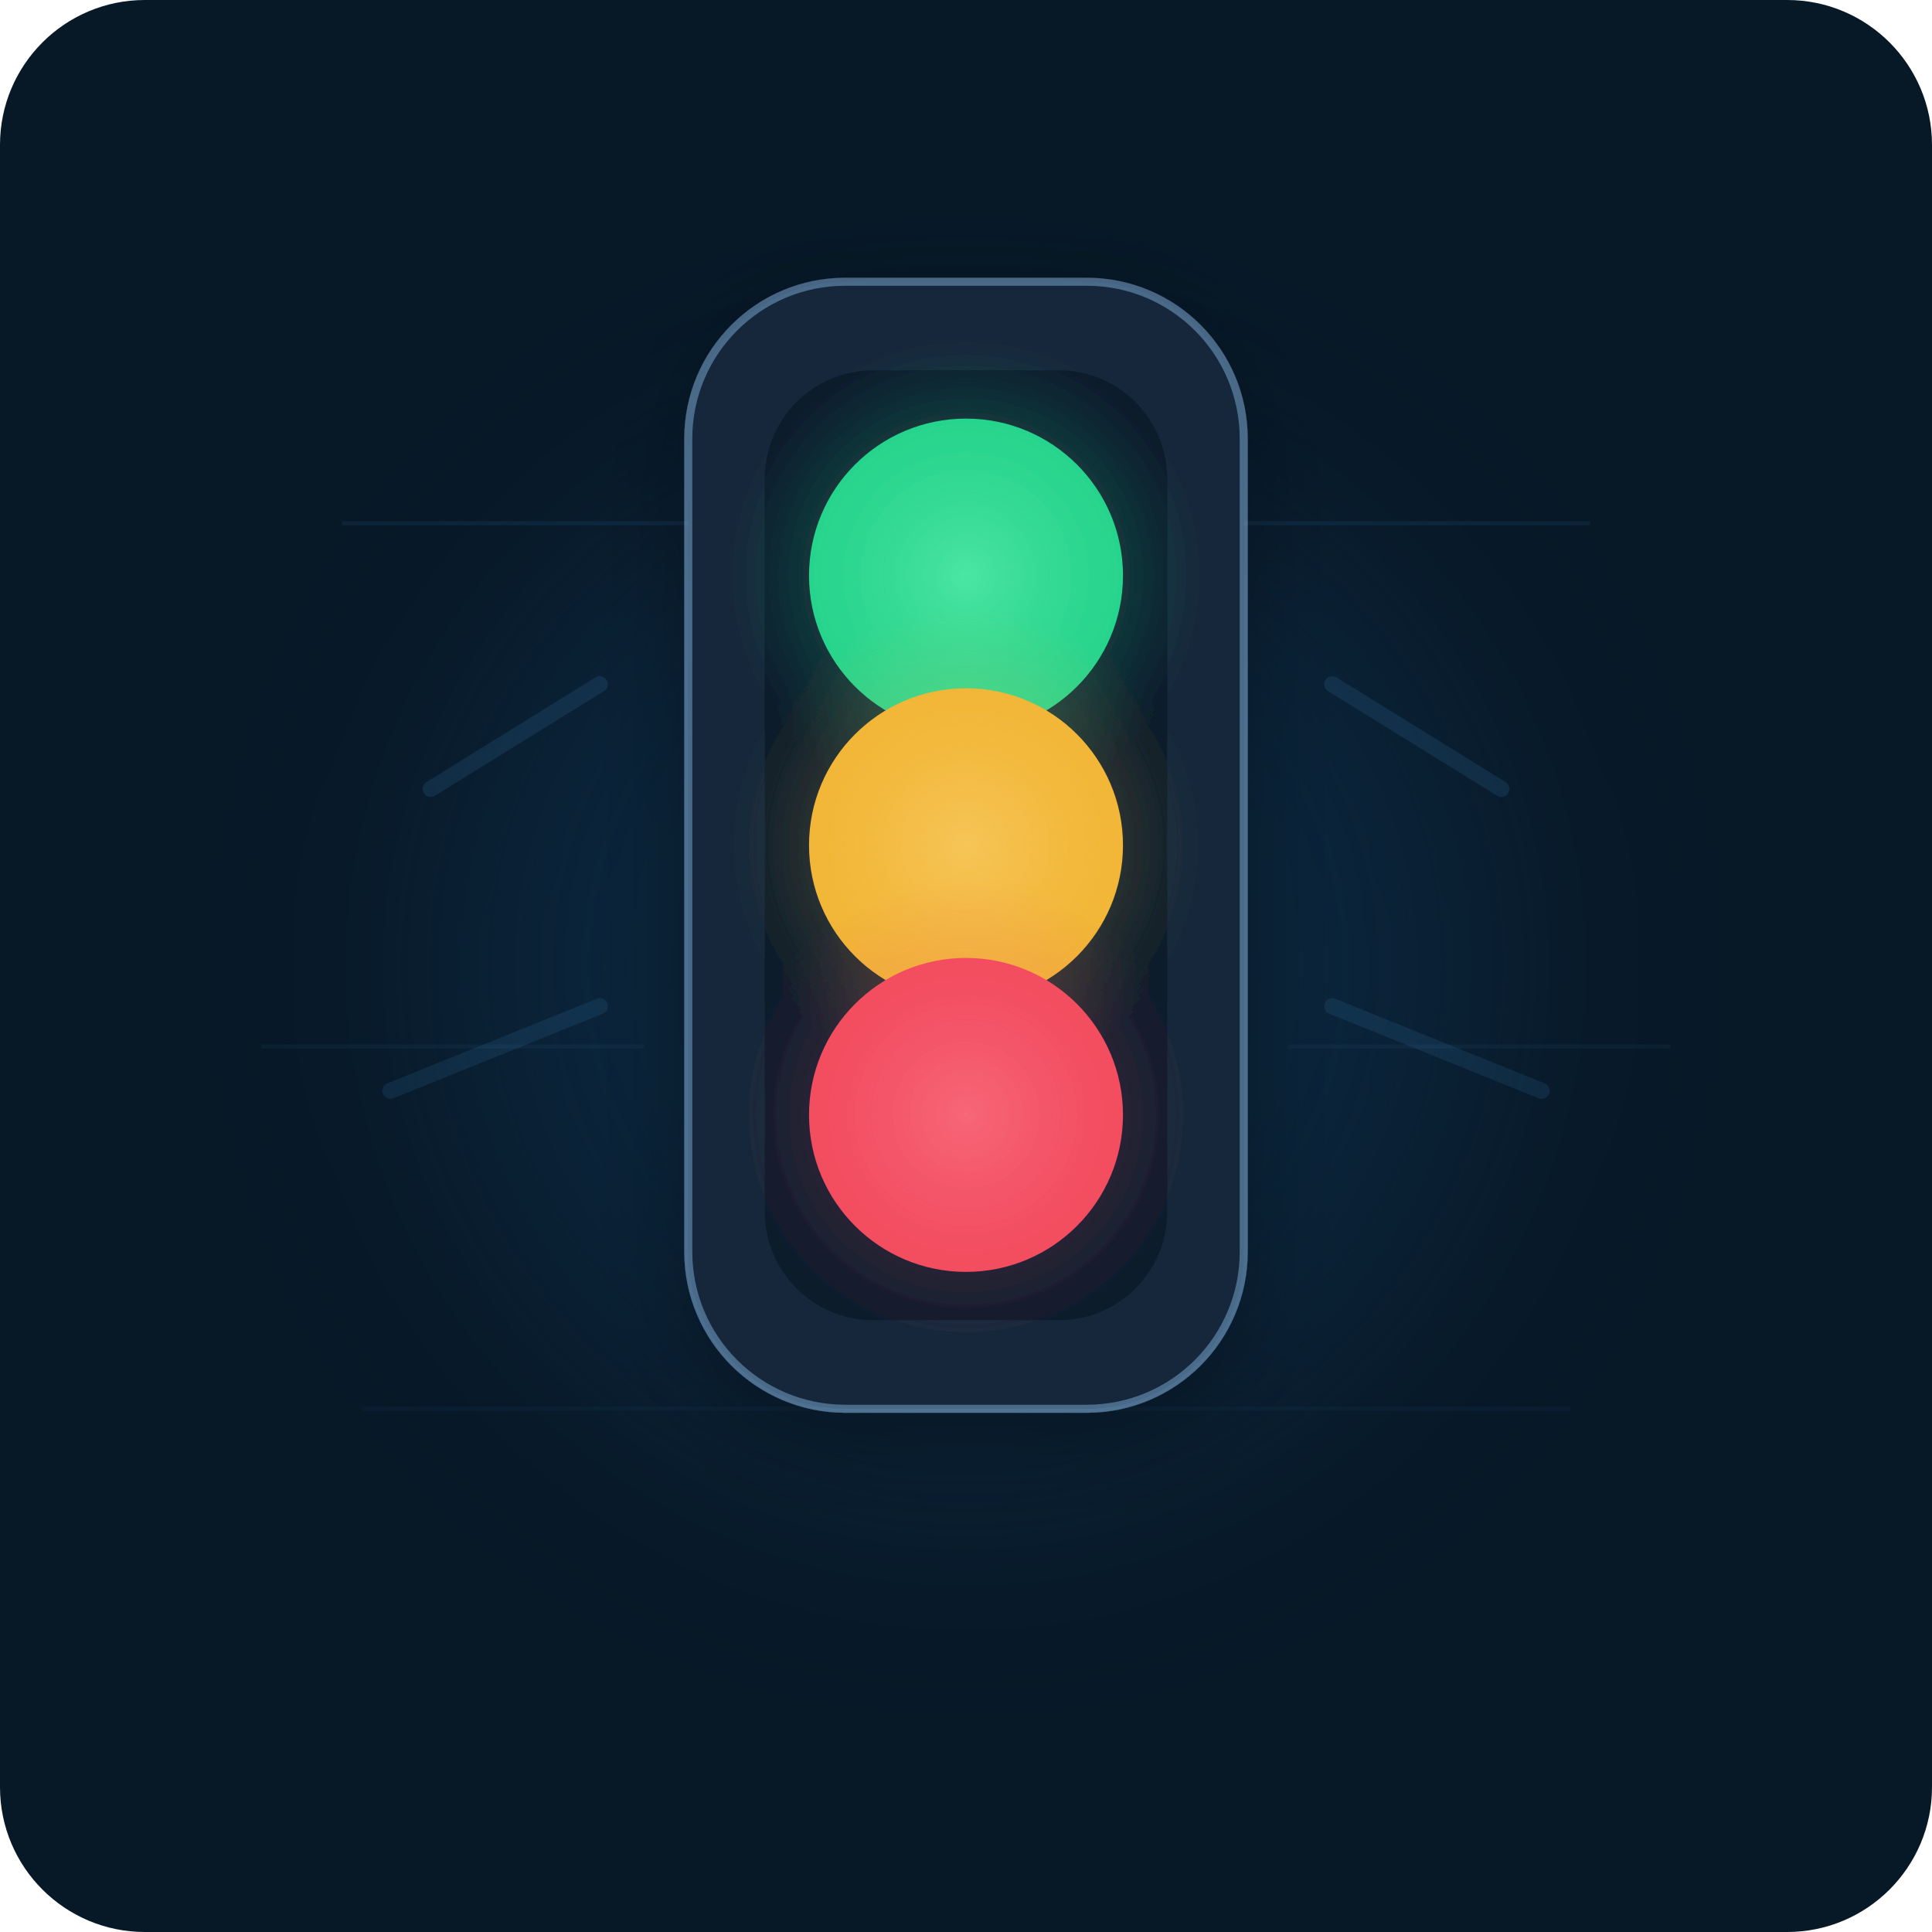
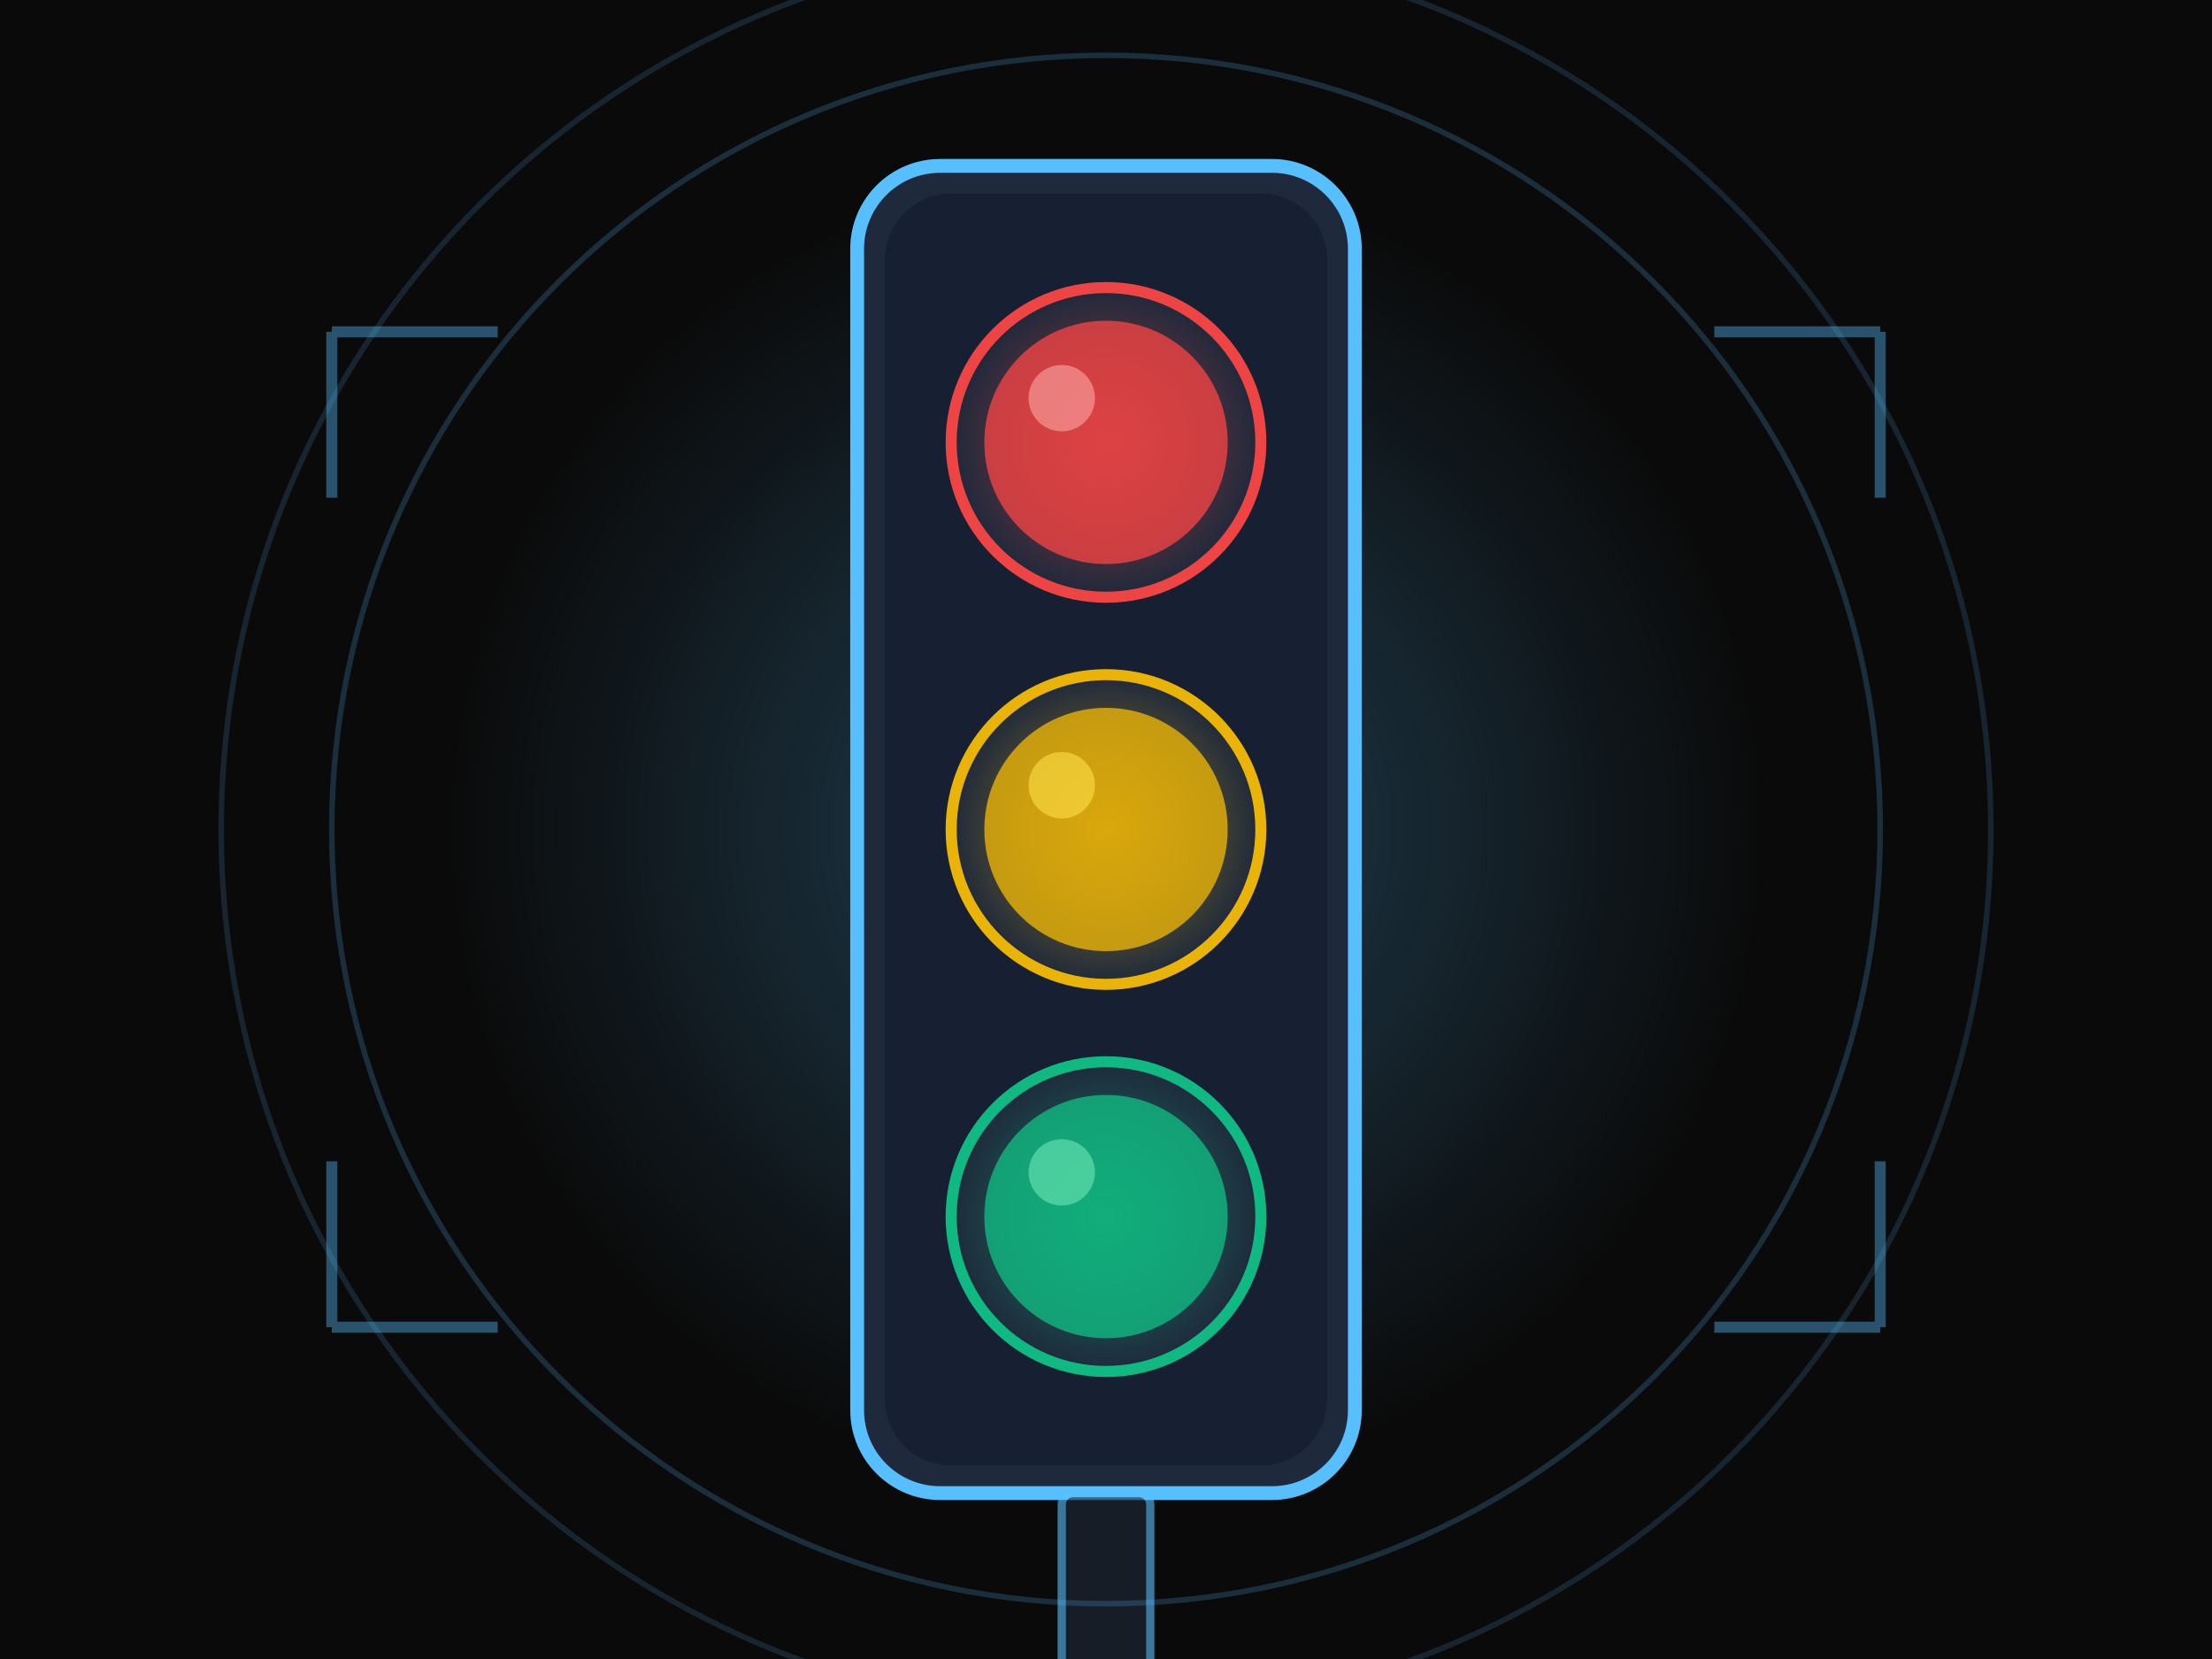
- <svg xmlns="http://www.w3.org/2000/svg" width="960" height="960" viewBox="0 0 960 960" fill="none">
-   <rect width="960" height="960" rx="72" fill="#071827" />
-   <g opacity="0.45" filter="url(#blurA)">
-     <circle cx="480" cy="480" r="260" fill="#103555" />
-   </g>
-   <g opacity="0.3">
-     <path d="M170 260H790" stroke="#5CB5FF" stroke-opacity="0.25" stroke-width="2" />
-     <path d="M130 520H320" stroke="#5CB5FF" stroke-opacity="0.16" stroke-width="2" />
-     <path d="M640 520H830" stroke="#5CB5FF" stroke-opacity="0.16" stroke-width="2" />
-     <path d="M180 700H780" stroke="#5CB5FF" stroke-opacity="0.12" stroke-width="2" />
-   </g>
-   <g filter="url(#shadow)">
-     <rect x="342" y="140" width="276" height="560" rx="78" fill="#13273A" stroke="#9ED1FF" stroke-opacity="0.4" stroke-width="4" />
-     <rect x="380" y="184" width="200" height="472" rx="54" fill="#0A1B2B" />
-     <circle cx="480" cy="286" r="78" fill="#23D28A" />
-     <circle cx="480" cy="286" r="118" fill="url(#greenGlow)" fill-opacity="0.42" />
-     <circle cx="480" cy="420" r="78" fill="#F1B432" />
-     <circle cx="480" cy="420" r="118" fill="url(#yellowGlow)" fill-opacity="0.36" />
-     <circle cx="480" cy="554" r="78" fill="#F2495C" />
-     <circle cx="480" cy="554" r="118" fill="url(#redGlow)" fill-opacity="0.36" />
-   </g>
-   <g opacity="0.7">
-     <path d="M298 340L214 392" stroke="#5CB5FF" stroke-opacity="0.16" stroke-width="8" stroke-linecap="round" />
-     <path d="M662 340L746 392" stroke="#5CB5FF" stroke-opacity="0.16" stroke-width="8" stroke-linecap="round" />
-     <path d="M298 500L194 542" stroke="#5CB5FF" stroke-opacity="0.14" stroke-width="8" stroke-linecap="round" />
-     <path d="M662 500L766 542" stroke="#5CB5FF" stroke-opacity="0.14" stroke-width="8" stroke-linecap="round" />
-   </g>
+ <svg xmlns="http://www.w3.org/2000/svg" viewBox="0 0 400 300" fill="none">
+   <style>
+     @keyframes pulse {
+       0%, 100% { opacity: 0.3; }
+       50% { opacity: 0.6; }
+     }
+     @keyframes lightChange {
+       0% { fill: #ef4444; opacity: 0.8; }
+       33% { fill: #eab308; opacity: 0.8; }
+       66% { fill: #10b981; opacity: 0.8; }
+       100% { fill: #ef4444; opacity: 0.8; }
+     }
+     @keyframes glowRed {
+       0%, 100% { opacity: 0.2; }
+       16% { opacity: 0.6; }
+       33%, 100% { opacity: 0.2; }
+     }
+     @keyframes glowYellow {
+       0%, 33% { opacity: 0.2; }
+       50% { opacity: 0.6; }
+       66%, 100% { opacity: 0.2; }
+     }
+     @keyframes glowGreen {
+       0%, 66% { opacity: 0.2; }
+       83% { opacity: 0.6; }
+       100% { opacity: 0.2; }
+     }
+     .bg-glow { animation: pulse 3s ease-in-out infinite; }
+     .light-red { animation: glowRed 6s ease-in-out infinite; }
+     .light-yellow { animation: glowYellow 6s ease-in-out infinite; }
+     .light-green { animation: glowGreen 6s ease-in-out infinite; }
+   </style>
+   <rect width="400" height="300" fill="#0a0a0a" />
  <defs>
-     <filter id="blurA" x="100" y="100" width="760" height="760" filterUnits="userSpaceOnUse" color-interpolation-filters="sRGB">
-       <feGaussianBlur stdDeviation="60" />
-     </filter>
-     <filter id="shadow" x="286" y="104" width="388" height="652" filterUnits="userSpaceOnUse" color-interpolation-filters="sRGB">
-       <feDropShadow dx="0" dy="12" stdDeviation="24" flood-color="#000000" flood-opacity="0.35" />
-     </filter>
-     <radialGradient id="greenGlow" cx="0" cy="0" r="1" gradientUnits="userSpaceOnUse" gradientTransform="translate(480 286) rotate(90) scale(118)">
-       <stop stop-color="#81FFC4" />
-       <stop offset="1" stop-color="#23D28A" stop-opacity="0" />
+     <radialGradient id="trafficGlow" cx="50%" cy="50%">
+       <stop offset="0%" style="stop-color:#58bfff;stop-opacity:0.3" />
+       <stop offset="100%" style="stop-color:#58bfff;stop-opacity:0" />
    </radialGradient>
-     <radialGradient id="yellowGlow" cx="0" cy="0" r="1" gradientUnits="userSpaceOnUse" gradientTransform="translate(480 420) rotate(90) scale(118)">
-       <stop stop-color="#FFE49A" />
-       <stop offset="1" stop-color="#F1B432" stop-opacity="0" />
+     <radialGradient id="redGlow" cx="50%" cy="50%">
+       <stop offset="0%" style="stop-color:#ef4444;stop-opacity:0.6" />
+       <stop offset="100%" style="stop-color:#ef4444;stop-opacity:0" />
    </radialGradient>
-     <radialGradient id="redGlow" cx="0" cy="0" r="1" gradientUnits="userSpaceOnUse" gradientTransform="translate(480 554) rotate(90) scale(118)">
-       <stop stop-color="#FF9CAA" />
-       <stop offset="1" stop-color="#F2495C" stop-opacity="0" />
+     <radialGradient id="yellowGlow" cx="50%" cy="50%">
+       <stop offset="0%" style="stop-color:#eab308;stop-opacity:0.6" />
+       <stop offset="100%" style="stop-color:#eab308;stop-opacity:0" />
+     </radialGradient>
+     <radialGradient id="greenGlow" cx="50%" cy="50%">
+       <stop offset="0%" style="stop-color:#10b981;stop-opacity:0.6" />
+       <stop offset="100%" style="stop-color:#10b981;stop-opacity:0" />
    </radialGradient>
  </defs>
+   <circle cx="200" cy="150" r="120" fill="url(#trafficGlow)" class="bg-glow" />
+   <g transform="translate(200, 150)">
+     <rect x="-45" y="-120" width="90" height="240" rx="15" fill="#1e293b" stroke="#58bfff" stroke-width="2.5" />
+     <rect x="-40" y="-115" width="80" height="230" rx="12" fill="#0f172a" opacity="0.5" />
+     <circle cx="0" cy="-70" r="28" fill="#1e293b" stroke="#ef4444" stroke-width="2" />
+     <circle cx="0" cy="-70" r="28" fill="url(#redGlow)" class="light-red" />
+     <circle cx="0" cy="-70" r="22" fill="#ef4444" opacity="0.8" class="light-red" />
+     <circle cx="-8" cy="-78" r="6" fill="#fca5a5" opacity="0.6" />
+     <circle cx="0" cy="0" r="28" fill="#1e293b" stroke="#eab308" stroke-width="2" />
+     <circle cx="0" cy="0" r="28" fill="url(#yellowGlow)" class="light-yellow" />
+     <circle cx="0" cy="0" r="22" fill="#eab308" opacity="0.8" class="light-yellow" />
+     <circle cx="-8" cy="-8" r="6" fill="#fde047" opacity="0.6" />
+     <circle cx="0" cy="70" r="28" fill="#1e293b" stroke="#10b981" stroke-width="2" />
+     <circle cx="0" cy="70" r="28" fill="url(#greenGlow)" class="light-green" />
+     <circle cx="0" cy="70" r="22" fill="#10b981" opacity="0.8" class="light-green" />
+     <circle cx="-8" cy="62" r="6" fill="#6ee7b7" opacity="0.6" />
+     <rect x="-8" y="120" width="16" height="40" rx="2" fill="#1e293b" stroke="#58bfff" stroke-width="1.5" opacity="0.6" />
+   </g>
+   <circle cx="200" cy="150" r="140" fill="none" stroke="#58bfff" stroke-width="1" opacity="0.2" class="bg-glow" />
+   <circle cx="200" cy="150" r="160" fill="none" stroke="#58bfff" stroke-width="1" opacity="0.15" class="bg-glow" />
+   <g opacity="0.4" stroke="#58bfff" stroke-width="2">
+     <path d="M60,60 L60,90 M60,60 L90,60" />
+     <path d="M340,60 L340,90 M340,60 L310,60" />
+     <path d="M60,240 L60,210 M60,240 L90,240" />
+     <path d="M340,240 L340,210 M340,240 L310,240" />
+   </g>
</svg>
